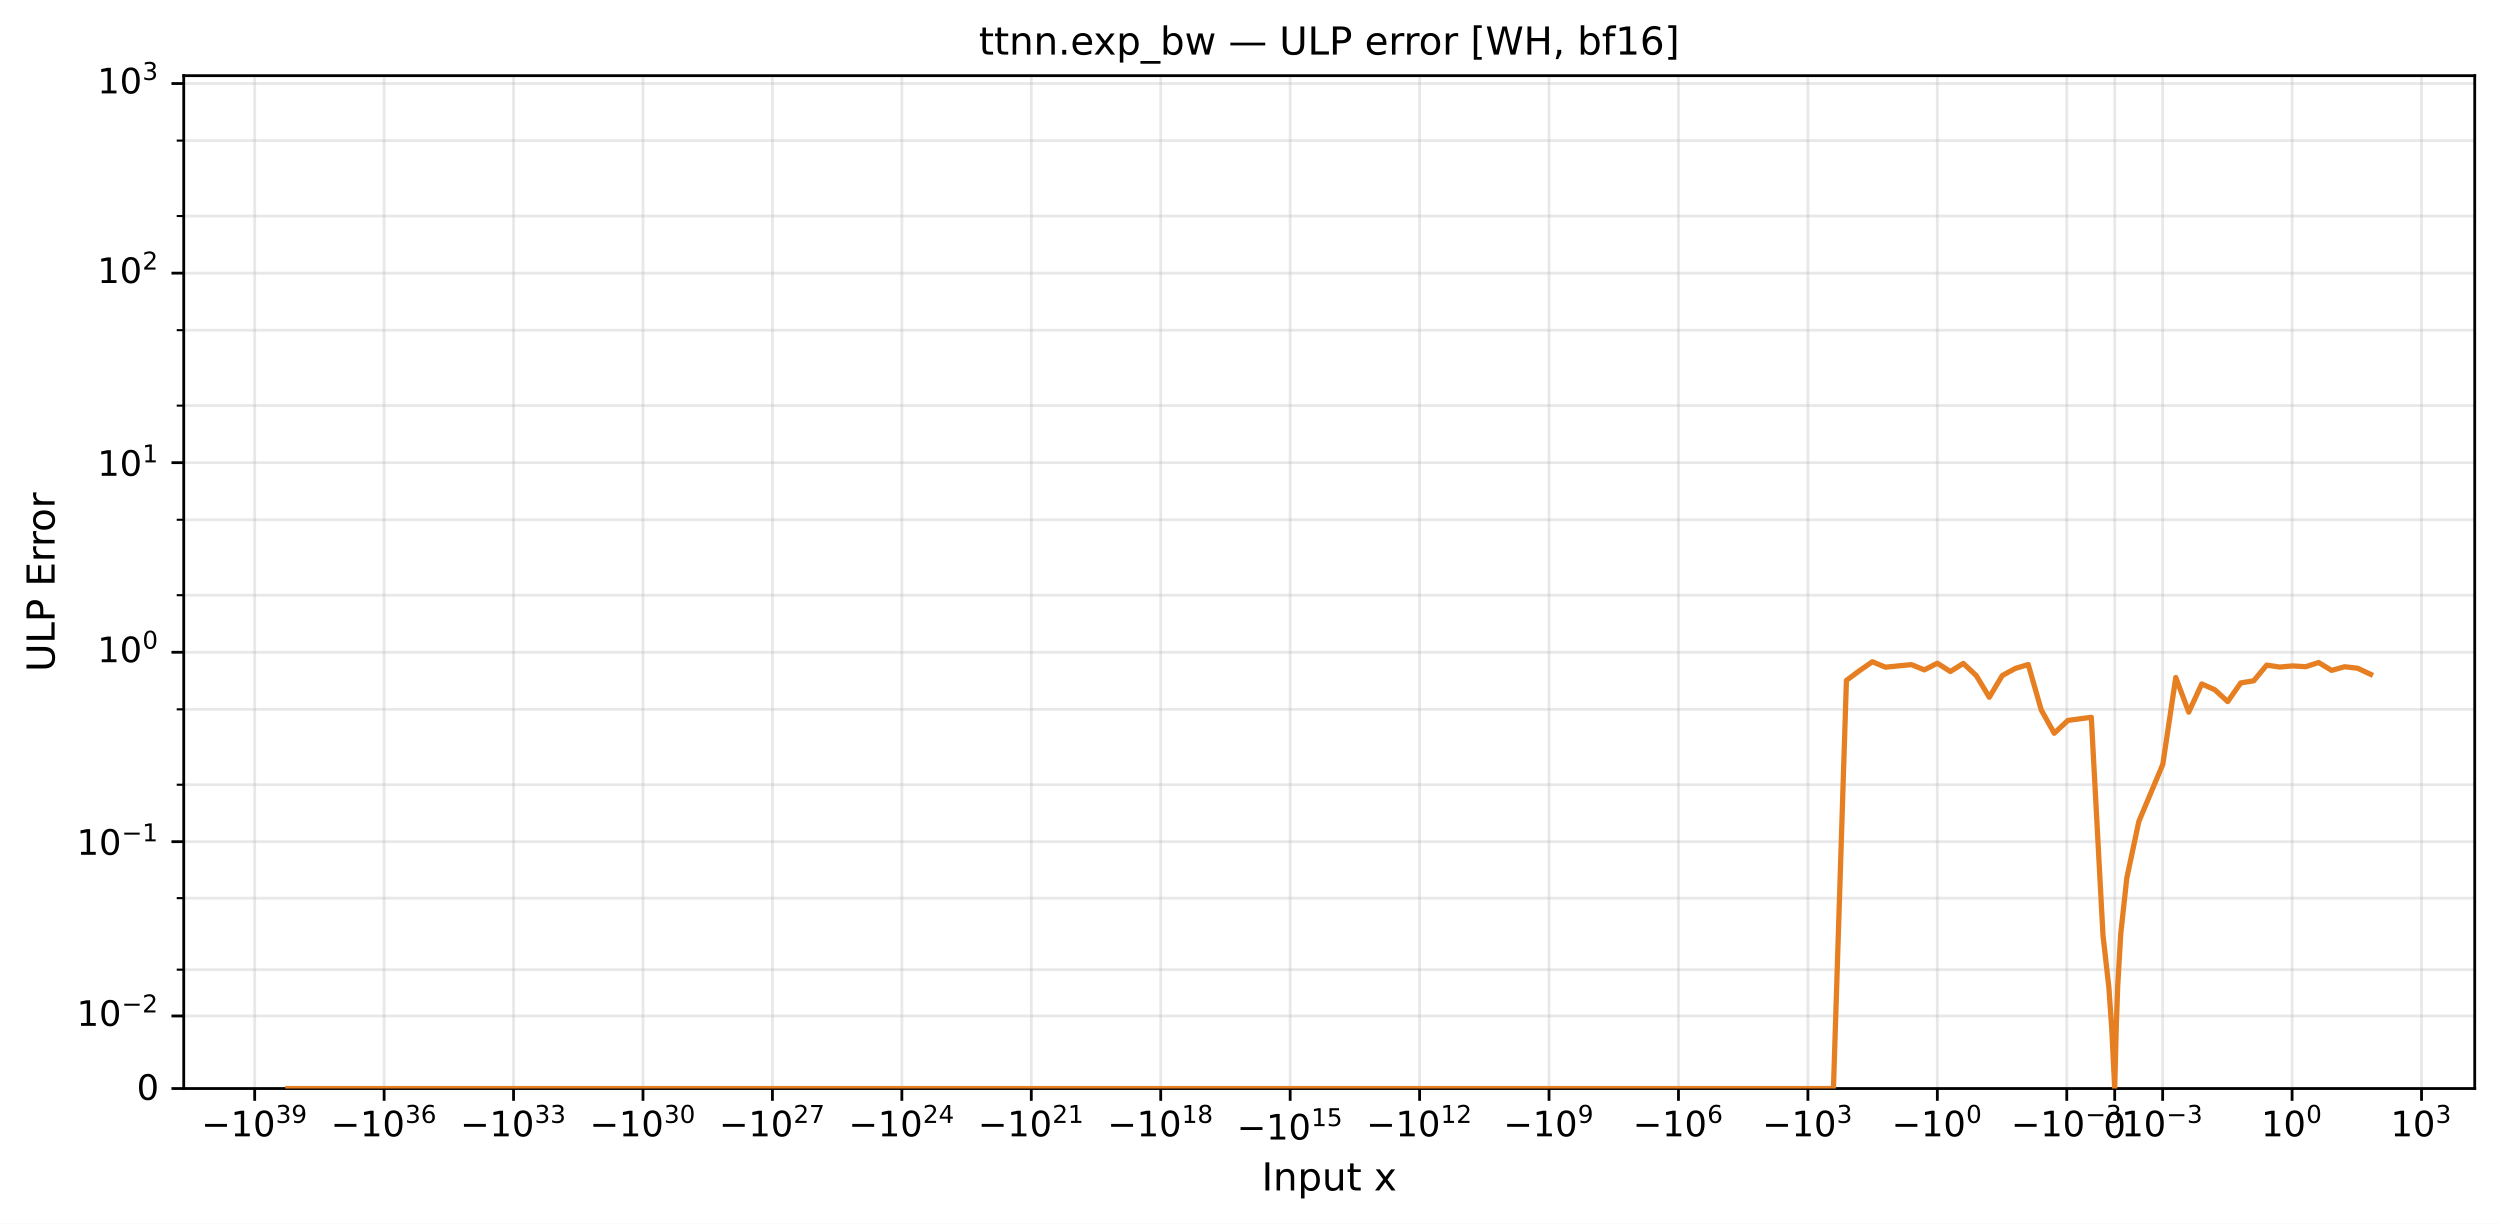
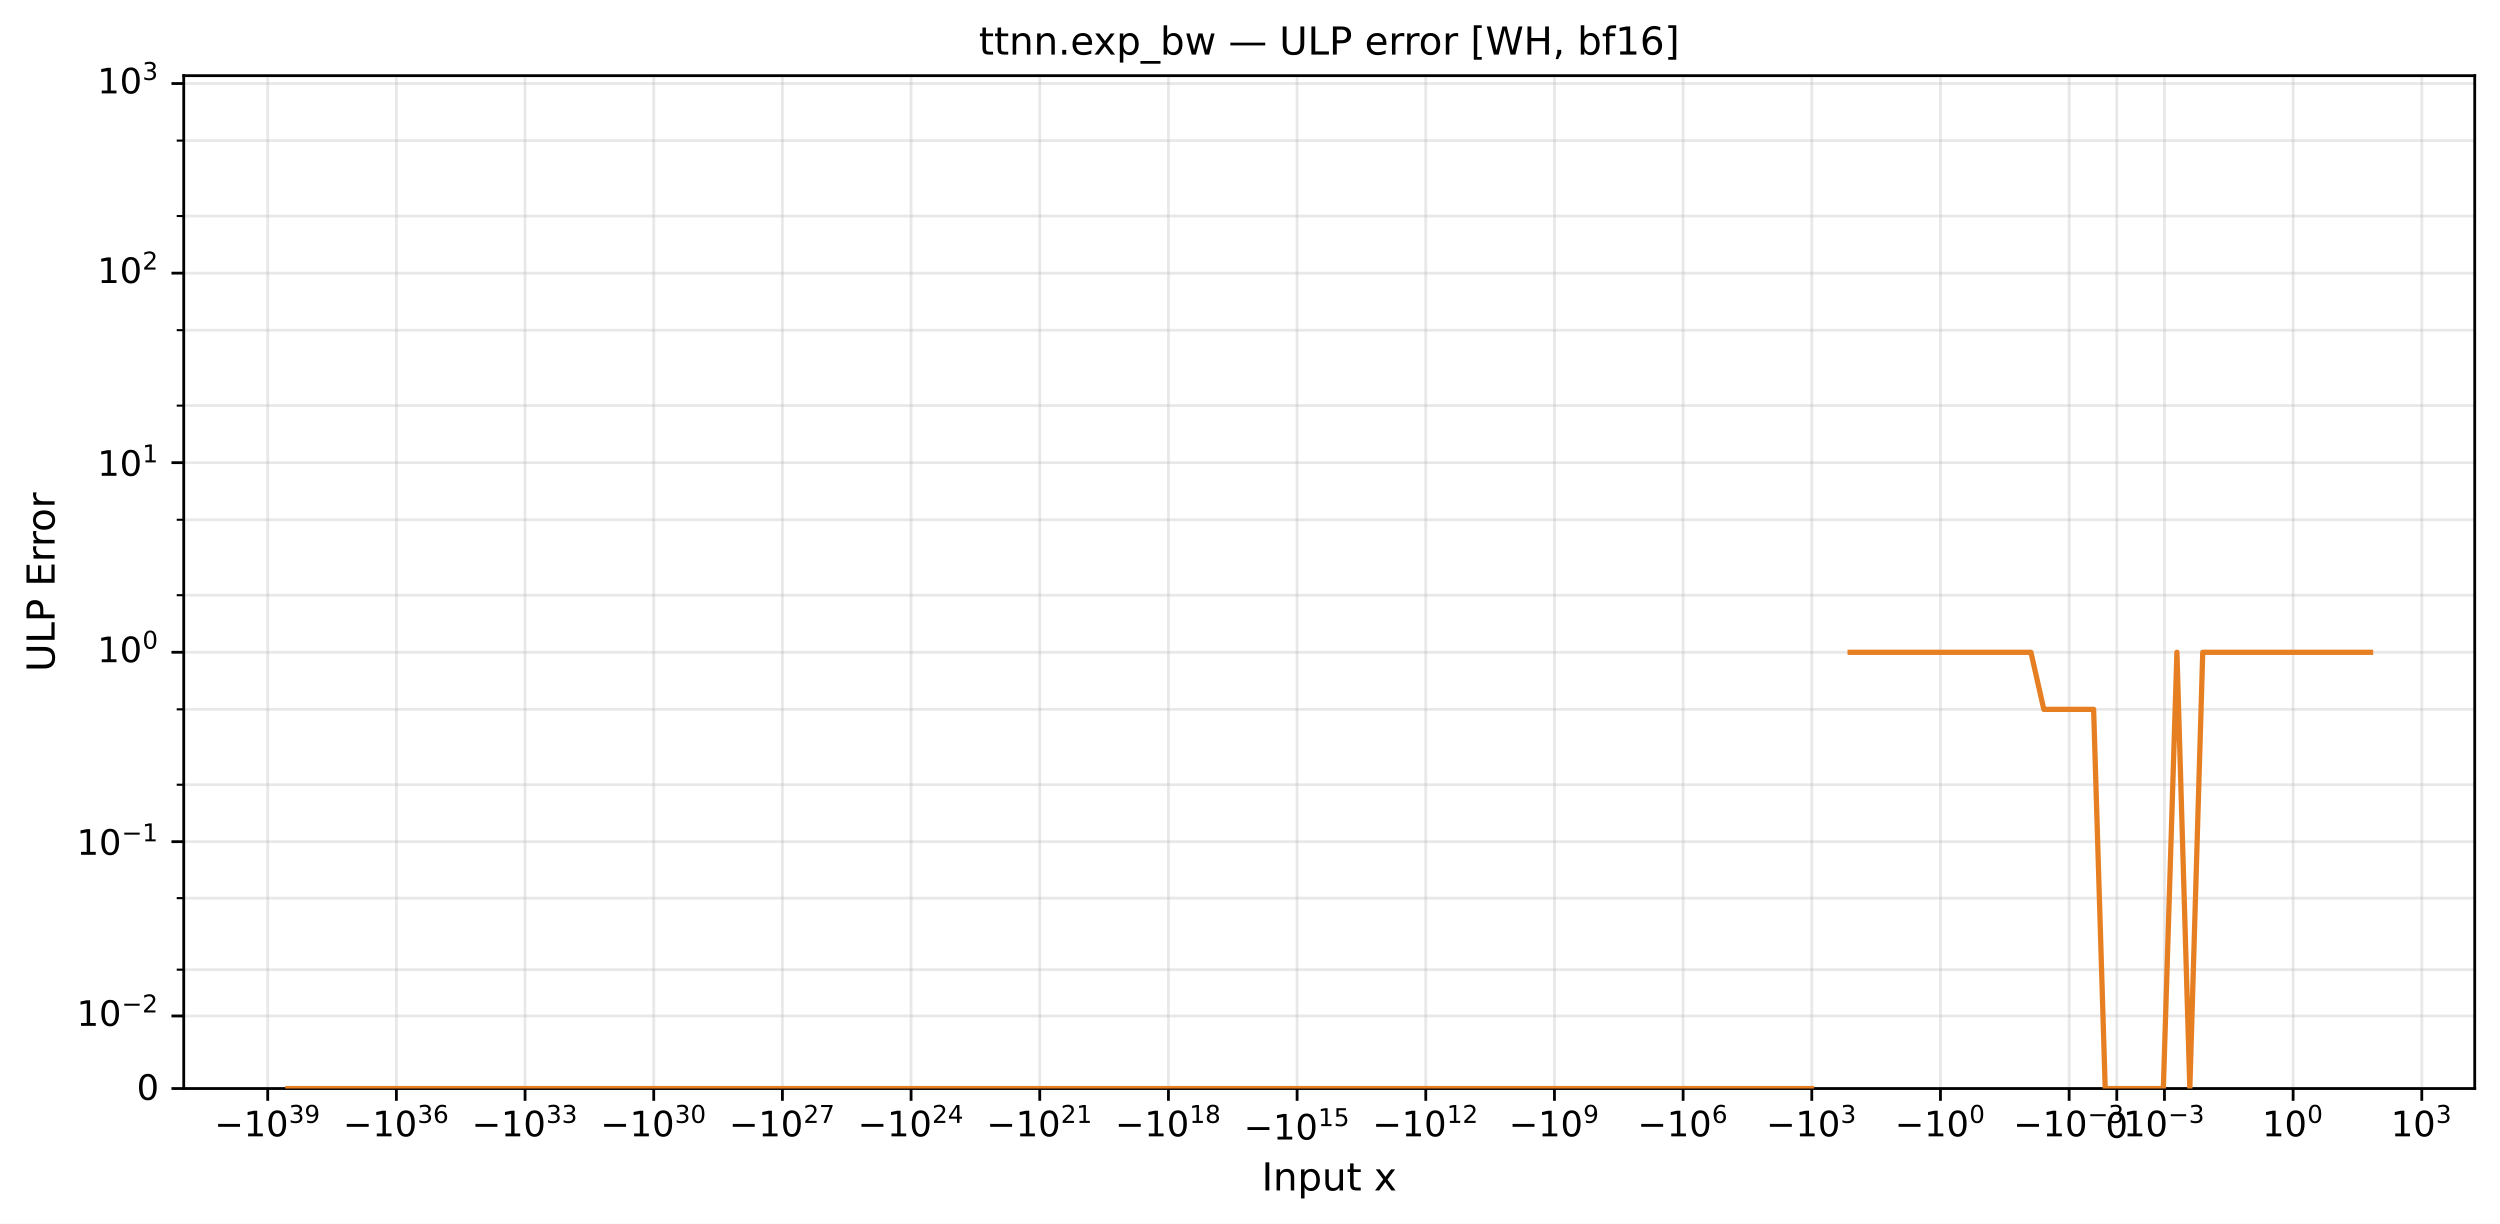
<svg xmlns="http://www.w3.org/2000/svg" xmlns:xlink="http://www.w3.org/1999/xlink" width="712.254pt" height="348.65pt" viewBox="0 0 712.254 348.65" version="1.1">
  <defs>
    <style type="text/css">*{stroke-linejoin: round; stroke-linecap: butt}</style>
  </defs>
  <g id="figure_1">
    <g id="patch_1">
      <path d="M 0 348.65  L 712.254 348.65  L 712.254 0  L 0 0  z " style="fill: #ffffff" />
    </g>
    <g id="axes_1">
      <g id="patch_2">
        <path d="M 52.346 310.126  L 705.054 310.126  L 705.054 21.558  L 52.346 21.558  z " style="fill: #ffffff" />
      </g>
      <g id="matplotlib.axis_1">
        <g id="xtick_1">
          <g id="line2d_1">
-             <path d="M 72.56 310.126  L 72.56 21.558  " clip-path="url(#p852a6c562c)" style="fill: none; stroke: #b0b0b0; stroke-opacity: 0.3; stroke-width: 0.8; stroke-linecap: square" />
+             <path d="M 76.273 310.126  L 76.273 21.558  " clip-path="url(#pcef68a32ba)" style="fill: none; stroke: #b0b0b0; stroke-opacity: 0.3; stroke-width: 0.8; stroke-linecap: square" />
          </g>
          <g id="line2d_2">
            <defs>
-               <path id="m3ed880c2bf" d="M 0 0  L 0 3.5  " style="stroke: #000000; stroke-width: 0.8" />
+               <path id="mdc5621bb96" d="M 0 0  L 0 3.5  " style="stroke: #000000; stroke-width: 0.8" />
            </defs>
            <g>
-               <use xlink:href="#m3ed880c2bf" x="72.56" y="310.126" style="stroke: #000000; stroke-width: 0.8" />
+               <use xlink:href="#mdc5621bb96" x="76.273" y="310.126" style="stroke: #000000; stroke-width: 0.8" />
            </g>
          </g>
          <g id="text_1">
-             <g transform="translate(57.35952 324.7247)">
+             <g transform="translate(61.07293 324.7247)">
              <text>
                <tspan x="0" y="-0.977" style="font-size: 10px; font-family: 'DejaVu Sans'">−</tspan>
                <tspan x="8.379" y="-0.977" style="font-size: 10px; font-family: 'DejaVu Sans'">1</tspan>
                <tspan x="14.741" y="-0.977" style="font-size: 10px; font-family: 'DejaVu Sans'">0</tspan>
                <tspan x="21.199" y="-4.805" style="font-size: 7px; font-family: 'DejaVu Sans'">3</tspan>
                <tspan x="25.653" y="-4.805" style="font-size: 7px; font-family: 'DejaVu Sans'">9</tspan>
              </text>
            </g>
          </g>
        </g>
        <g id="xtick_2">
          <g id="line2d_3">
-             <path d="M 109.436 310.126  L 109.436 21.558  " clip-path="url(#p852a6c562c)" style="fill: none; stroke: #b0b0b0; stroke-opacity: 0.3; stroke-width: 0.8; stroke-linecap: square" />
+             <path d="M 112.932 310.126  L 112.932 21.558  " clip-path="url(#pcef68a32ba)" style="fill: none; stroke: #b0b0b0; stroke-opacity: 0.3; stroke-width: 0.8; stroke-linecap: square" />
          </g>
          <g id="line2d_4">
            <g>
-               <use xlink:href="#m3ed880c2bf" x="109.436" y="310.126" style="stroke: #000000; stroke-width: 0.8" />
+               <use xlink:href="#mdc5621bb96" x="112.932" y="310.126" style="stroke: #000000; stroke-width: 0.8" />
            </g>
          </g>
          <g id="text_2">
-             <g transform="translate(94.23579 324.7247)">
+             <g transform="translate(97.73203 324.7247)">
              <text>
                <tspan x="0" y="-0.977" style="font-size: 10px; font-family: 'DejaVu Sans'">−</tspan>
                <tspan x="8.379" y="-0.977" style="font-size: 10px; font-family: 'DejaVu Sans'">1</tspan>
                <tspan x="14.741" y="-0.977" style="font-size: 10px; font-family: 'DejaVu Sans'">0</tspan>
                <tspan x="21.199" y="-4.805" style="font-size: 7px; font-family: 'DejaVu Sans'">3</tspan>
                <tspan x="25.653" y="-4.805" style="font-size: 7px; font-family: 'DejaVu Sans'">6</tspan>
              </text>
            </g>
          </g>
        </g>
        <g id="xtick_3">
          <g id="line2d_5">
-             <path d="M 146.312 310.126  L 146.312 21.558  " clip-path="url(#p852a6c562c)" style="fill: none; stroke: #b0b0b0; stroke-opacity: 0.3; stroke-width: 0.8; stroke-linecap: square" />
+             <path d="M 149.591 310.126  L 149.591 21.558  " clip-path="url(#pcef68a32ba)" style="fill: none; stroke: #b0b0b0; stroke-opacity: 0.3; stroke-width: 0.8; stroke-linecap: square" />
          </g>
          <g id="line2d_6">
            <g>
-               <use xlink:href="#m3ed880c2bf" x="146.312" y="310.126" style="stroke: #000000; stroke-width: 0.8" />
+               <use xlink:href="#mdc5621bb96" x="149.591" y="310.126" style="stroke: #000000; stroke-width: 0.8" />
            </g>
          </g>
          <g id="text_3">
-             <g transform="translate(131.1121 324.7247)">
+             <g transform="translate(134.3911 324.7247)">
              <text>
                <tspan x="0" y="-0.977" style="font-size: 10px; font-family: 'DejaVu Sans'">−</tspan>
                <tspan x="8.379" y="-0.977" style="font-size: 10px; font-family: 'DejaVu Sans'">1</tspan>
                <tspan x="14.741" y="-0.977" style="font-size: 10px; font-family: 'DejaVu Sans'">0</tspan>
                <tspan x="21.199" y="-4.805" style="font-size: 7px; font-family: 'DejaVu Sans'">3</tspan>
                <tspan x="25.653" y="-4.805" style="font-size: 7px; font-family: 'DejaVu Sans'">3</tspan>
              </text>
            </g>
          </g>
        </g>
        <g id="xtick_4">
          <g id="line2d_7">
-             <path d="M 183.188 310.126  L 183.188 21.558  " clip-path="url(#p852a6c562c)" style="fill: none; stroke: #b0b0b0; stroke-opacity: 0.3; stroke-width: 0.8; stroke-linecap: square" />
+             <path d="M 186.25 310.126  L 186.25 21.558  " clip-path="url(#pcef68a32ba)" style="fill: none; stroke: #b0b0b0; stroke-opacity: 0.3; stroke-width: 0.8; stroke-linecap: square" />
          </g>
          <g id="line2d_8">
            <g>
-               <use xlink:href="#m3ed880c2bf" x="183.188" y="310.126" style="stroke: #000000; stroke-width: 0.8" />
+               <use xlink:href="#mdc5621bb96" x="186.25" y="310.126" style="stroke: #000000; stroke-width: 0.8" />
            </g>
          </g>
          <g id="text_4">
-             <g transform="translate(167.9883 324.7247)">
+             <g transform="translate(171.0502 324.7247)">
              <text>
                <tspan x="0" y="-0.977" style="font-size: 10px; font-family: 'DejaVu Sans'">−</tspan>
                <tspan x="8.379" y="-0.977" style="font-size: 10px; font-family: 'DejaVu Sans'">1</tspan>
                <tspan x="14.741" y="-0.977" style="font-size: 10px; font-family: 'DejaVu Sans'">0</tspan>
                <tspan x="21.199" y="-4.805" style="font-size: 7px; font-family: 'DejaVu Sans'">3</tspan>
                <tspan x="25.653" y="-4.805" style="font-size: 7px; font-family: 'DejaVu Sans'">0</tspan>
              </text>
            </g>
          </g>
        </g>
        <g id="xtick_5">
          <g id="line2d_9">
-             <path d="M 220.065 310.126  L 220.065 21.558  " clip-path="url(#p852a6c562c)" style="fill: none; stroke: #b0b0b0; stroke-opacity: 0.3; stroke-width: 0.8; stroke-linecap: square" />
+             <path d="M 222.909 310.126  L 222.909 21.558  " clip-path="url(#pcef68a32ba)" style="fill: none; stroke: #b0b0b0; stroke-opacity: 0.3; stroke-width: 0.8; stroke-linecap: square" />
          </g>
          <g id="line2d_10">
            <g>
-               <use xlink:href="#m3ed880c2bf" x="220.065" y="310.126" style="stroke: #000000; stroke-width: 0.8" />
+               <use xlink:href="#mdc5621bb96" x="222.909" y="310.126" style="stroke: #000000; stroke-width: 0.8" />
            </g>
          </g>
          <g id="text_5">
-             <g transform="translate(204.8646 324.7247)">
+             <g transform="translate(207.7093 324.7247)">
              <text>
                <tspan x="0" y="-0.977" style="font-size: 10px; font-family: 'DejaVu Sans'">−</tspan>
                <tspan x="8.379" y="-0.977" style="font-size: 10px; font-family: 'DejaVu Sans'">1</tspan>
                <tspan x="14.741" y="-0.977" style="font-size: 10px; font-family: 'DejaVu Sans'">0</tspan>
                <tspan x="21.199" y="-4.805" style="font-size: 7px; font-family: 'DejaVu Sans'">2</tspan>
                <tspan x="25.653" y="-4.805" style="font-size: 7px; font-family: 'DejaVu Sans'">7</tspan>
              </text>
            </g>
          </g>
        </g>
        <g id="xtick_6">
          <g id="line2d_11">
-             <path d="M 256.941 310.126  L 256.941 21.558  " clip-path="url(#p852a6c562c)" style="fill: none; stroke: #b0b0b0; stroke-opacity: 0.3; stroke-width: 0.8; stroke-linecap: square" />
+             <path d="M 259.568 310.126  L 259.568 21.558  " clip-path="url(#pcef68a32ba)" style="fill: none; stroke: #b0b0b0; stroke-opacity: 0.3; stroke-width: 0.8; stroke-linecap: square" />
          </g>
          <g id="line2d_12">
            <g>
-               <use xlink:href="#m3ed880c2bf" x="256.941" y="310.126" style="stroke: #000000; stroke-width: 0.8" />
+               <use xlink:href="#mdc5621bb96" x="259.568" y="310.126" style="stroke: #000000; stroke-width: 0.8" />
            </g>
          </g>
          <g id="text_6">
-             <g transform="translate(241.7409 324.7247)">
+             <g transform="translate(244.3684 324.7247)">
              <text>
                <tspan x="0" y="-0.977" style="font-size: 10px; font-family: 'DejaVu Sans'">−</tspan>
                <tspan x="8.379" y="-0.977" style="font-size: 10px; font-family: 'DejaVu Sans'">1</tspan>
                <tspan x="14.741" y="-0.977" style="font-size: 10px; font-family: 'DejaVu Sans'">0</tspan>
                <tspan x="21.199" y="-4.805" style="font-size: 7px; font-family: 'DejaVu Sans'">2</tspan>
                <tspan x="25.653" y="-4.805" style="font-size: 7px; font-family: 'DejaVu Sans'">4</tspan>
              </text>
            </g>
          </g>
        </g>
        <g id="xtick_7">
          <g id="line2d_13">
-             <path d="M 293.817 310.126  L 293.817 21.558  " clip-path="url(#p852a6c562c)" style="fill: none; stroke: #b0b0b0; stroke-opacity: 0.3; stroke-width: 0.8; stroke-linecap: square" />
+             <path d="M 296.228 310.126  L 296.228 21.558  " clip-path="url(#pcef68a32ba)" style="fill: none; stroke: #b0b0b0; stroke-opacity: 0.3; stroke-width: 0.8; stroke-linecap: square" />
          </g>
          <g id="line2d_14">
            <g>
-               <use xlink:href="#m3ed880c2bf" x="293.817" y="310.126" style="stroke: #000000; stroke-width: 0.8" />
+               <use xlink:href="#mdc5621bb96" x="296.228" y="310.126" style="stroke: #000000; stroke-width: 0.8" />
            </g>
          </g>
          <g id="text_7">
-             <g transform="translate(278.6171 324.7247)">
+             <g transform="translate(281.0275 324.7247)">
              <text>
                <tspan x="0" y="-0.977" style="font-size: 10px; font-family: 'DejaVu Sans'">−</tspan>
                <tspan x="8.379" y="-0.977" style="font-size: 10px; font-family: 'DejaVu Sans'">1</tspan>
                <tspan x="14.741" y="-0.977" style="font-size: 10px; font-family: 'DejaVu Sans'">0</tspan>
                <tspan x="21.199" y="-4.805" style="font-size: 7px; font-family: 'DejaVu Sans'">2</tspan>
                <tspan x="25.653" y="-4.805" style="font-size: 7px; font-family: 'DejaVu Sans'">1</tspan>
              </text>
            </g>
          </g>
        </g>
        <g id="xtick_8">
          <g id="line2d_15">
-             <path d="M 330.693 310.126  L 330.693 21.558  " clip-path="url(#p852a6c562c)" style="fill: none; stroke: #b0b0b0; stroke-opacity: 0.3; stroke-width: 0.8; stroke-linecap: square" />
+             <path d="M 332.887 310.126  L 332.887 21.558  " clip-path="url(#pcef68a32ba)" style="fill: none; stroke: #b0b0b0; stroke-opacity: 0.3; stroke-width: 0.8; stroke-linecap: square" />
          </g>
          <g id="line2d_16">
            <g>
-               <use xlink:href="#m3ed880c2bf" x="330.693" y="310.126" style="stroke: #000000; stroke-width: 0.8" />
+               <use xlink:href="#mdc5621bb96" x="332.887" y="310.126" style="stroke: #000000; stroke-width: 0.8" />
            </g>
          </g>
          <g id="text_8">
-             <g transform="translate(315.4934 324.7247)">
+             <g transform="translate(317.6866 324.7247)">
              <text>
                <tspan x="0" y="-0.977" style="font-size: 10px; font-family: 'DejaVu Sans'">−</tspan>
                <tspan x="8.379" y="-0.977" style="font-size: 10px; font-family: 'DejaVu Sans'">1</tspan>
                <tspan x="14.741" y="-0.977" style="font-size: 10px; font-family: 'DejaVu Sans'">0</tspan>
                <tspan x="21.199" y="-4.805" style="font-size: 7px; font-family: 'DejaVu Sans'">1</tspan>
                <tspan x="25.653" y="-4.805" style="font-size: 7px; font-family: 'DejaVu Sans'">8</tspan>
              </text>
            </g>
          </g>
        </g>
        <g id="xtick_9">
          <g id="line2d_17">
-             <path d="M 367.57 310.126  L 367.57 21.558  " clip-path="url(#p852a6c562c)" style="fill: none; stroke: #b0b0b0; stroke-opacity: 0.3; stroke-width: 0.8; stroke-linecap: square" />
+             <path d="M 369.546 310.126  L 369.546 21.558  " clip-path="url(#pcef68a32ba)" style="fill: none; stroke: #b0b0b0; stroke-opacity: 0.3; stroke-width: 0.8; stroke-linecap: square" />
          </g>
          <g id="line2d_18">
            <g>
-               <use xlink:href="#m3ed880c2bf" x="367.57" y="310.126" style="stroke: #000000; stroke-width: 0.8" />
+               <use xlink:href="#mdc5621bb96" x="369.546" y="310.126" style="stroke: #000000; stroke-width: 0.8" />
            </g>
          </g>
          <g id="text_9">
-             <g transform="translate(352.3697 324.7247)">
+             <g transform="translate(354.3458 324.7247)">
              <text>
                <tspan x="0" y="-0.064" style="font-size: 10px; font-family: 'DejaVu Sans'">−</tspan>
                <tspan x="8.379" y="-0.064" style="font-size: 10px; font-family: 'DejaVu Sans'">1</tspan>
                <tspan x="14.741" y="-0.064" style="font-size: 10px; font-family: 'DejaVu Sans'">0</tspan>
                <tspan x="21.199" y="-3.892" style="font-size: 7px; font-family: 'DejaVu Sans'">1</tspan>
                <tspan x="25.653" y="-3.892" style="font-size: 7px; font-family: 'DejaVu Sans'">5</tspan>
              </text>
            </g>
          </g>
        </g>
        <g id="xtick_10">
          <g id="line2d_19">
-             <path d="M 404.446 310.126  L 404.446 21.558  " clip-path="url(#p852a6c562c)" style="fill: none; stroke: #b0b0b0; stroke-opacity: 0.3; stroke-width: 0.8; stroke-linecap: square" />
+             <path d="M 406.205 310.126  L 406.205 21.558  " clip-path="url(#pcef68a32ba)" style="fill: none; stroke: #b0b0b0; stroke-opacity: 0.3; stroke-width: 0.8; stroke-linecap: square" />
          </g>
          <g id="line2d_20">
            <g>
-               <use xlink:href="#m3ed880c2bf" x="404.446" y="310.126" style="stroke: #000000; stroke-width: 0.8" />
+               <use xlink:href="#mdc5621bb96" x="406.205" y="310.126" style="stroke: #000000; stroke-width: 0.8" />
            </g>
          </g>
          <g id="text_10">
-             <g transform="translate(389.246 324.7247)">
+             <g transform="translate(391.0049 324.7247)">
              <text>
                <tspan x="0" y="-0.977" style="font-size: 10px; font-family: 'DejaVu Sans'">−</tspan>
                <tspan x="8.379" y="-0.977" style="font-size: 10px; font-family: 'DejaVu Sans'">1</tspan>
                <tspan x="14.741" y="-0.977" style="font-size: 10px; font-family: 'DejaVu Sans'">0</tspan>
                <tspan x="21.199" y="-4.805" style="font-size: 7px; font-family: 'DejaVu Sans'">1</tspan>
                <tspan x="25.653" y="-4.805" style="font-size: 7px; font-family: 'DejaVu Sans'">2</tspan>
              </text>
            </g>
          </g>
        </g>
        <g id="xtick_11">
          <g id="line2d_21">
-             <path d="M 441.322 310.126  L 441.322 21.558  " clip-path="url(#p852a6c562c)" style="fill: none; stroke: #b0b0b0; stroke-opacity: 0.3; stroke-width: 0.8; stroke-linecap: square" />
+             <path d="M 442.864 310.126  L 442.864 21.558  " clip-path="url(#pcef68a32ba)" style="fill: none; stroke: #b0b0b0; stroke-opacity: 0.3; stroke-width: 0.8; stroke-linecap: square" />
          </g>
          <g id="line2d_22">
            <g>
-               <use xlink:href="#m3ed880c2bf" x="441.322" y="310.126" style="stroke: #000000; stroke-width: 0.8" />
+               <use xlink:href="#mdc5621bb96" x="442.864" y="310.126" style="stroke: #000000; stroke-width: 0.8" />
            </g>
          </g>
          <g id="text_11">
-             <g transform="translate(428.3222 324.7247)">
+             <g transform="translate(429.864 324.7247)">
              <text>
                <tspan x="0" y="-0.977" style="font-size: 10px; font-family: 'DejaVu Sans'">−</tspan>
                <tspan x="8.379" y="-0.977" style="font-size: 10px; font-family: 'DejaVu Sans'">1</tspan>
                <tspan x="14.741" y="-0.977" style="font-size: 10px; font-family: 'DejaVu Sans'">0</tspan>
                <tspan x="21.199" y="-4.805" style="font-size: 7px; font-family: 'DejaVu Sans'">9</tspan>
              </text>
            </g>
          </g>
        </g>
        <g id="xtick_12">
          <g id="line2d_23">
-             <path d="M 478.199 310.126  L 478.199 21.558  " clip-path="url(#p852a6c562c)" style="fill: none; stroke: #b0b0b0; stroke-opacity: 0.3; stroke-width: 0.8; stroke-linecap: square" />
+             <path d="M 479.523 310.126  L 479.523 21.558  " clip-path="url(#pcef68a32ba)" style="fill: none; stroke: #b0b0b0; stroke-opacity: 0.3; stroke-width: 0.8; stroke-linecap: square" />
          </g>
          <g id="line2d_24">
            <g>
-               <use xlink:href="#m3ed880c2bf" x="478.199" y="310.126" style="stroke: #000000; stroke-width: 0.8" />
+               <use xlink:href="#mdc5621bb96" x="479.523" y="310.126" style="stroke: #000000; stroke-width: 0.8" />
            </g>
          </g>
          <g id="text_12">
-             <g transform="translate(465.1985 324.7247)">
+             <g transform="translate(466.5231 324.7247)">
              <text>
                <tspan x="0" y="-0.977" style="font-size: 10px; font-family: 'DejaVu Sans'">−</tspan>
                <tspan x="8.379" y="-0.977" style="font-size: 10px; font-family: 'DejaVu Sans'">1</tspan>
                <tspan x="14.741" y="-0.977" style="font-size: 10px; font-family: 'DejaVu Sans'">0</tspan>
                <tspan x="21.199" y="-4.805" style="font-size: 7px; font-family: 'DejaVu Sans'">6</tspan>
              </text>
            </g>
          </g>
        </g>
        <g id="xtick_13">
          <g id="line2d_25">
-             <path d="M 515.075 310.126  L 515.075 21.558  " clip-path="url(#p852a6c562c)" style="fill: none; stroke: #b0b0b0; stroke-opacity: 0.3; stroke-width: 0.8; stroke-linecap: square" />
+             <path d="M 516.182 310.126  L 516.182 21.558  " clip-path="url(#pcef68a32ba)" style="fill: none; stroke: #b0b0b0; stroke-opacity: 0.3; stroke-width: 0.8; stroke-linecap: square" />
          </g>
          <g id="line2d_26">
            <g>
-               <use xlink:href="#m3ed880c2bf" x="515.075" y="310.126" style="stroke: #000000; stroke-width: 0.8" />
+               <use xlink:href="#mdc5621bb96" x="516.182" y="310.126" style="stroke: #000000; stroke-width: 0.8" />
            </g>
          </g>
          <g id="text_13">
-             <g transform="translate(502.0748 324.7247)">
+             <g transform="translate(503.1822 324.7247)">
              <text>
                <tspan x="0" y="-0.977" style="font-size: 10px; font-family: 'DejaVu Sans'">−</tspan>
                <tspan x="8.379" y="-0.977" style="font-size: 10px; font-family: 'DejaVu Sans'">1</tspan>
                <tspan x="14.741" y="-0.977" style="font-size: 10px; font-family: 'DejaVu Sans'">0</tspan>
                <tspan x="21.199" y="-4.805" style="font-size: 7px; font-family: 'DejaVu Sans'">3</tspan>
              </text>
            </g>
          </g>
        </g>
        <g id="xtick_14">
          <g id="line2d_27">
-             <path d="M 551.951 310.126  L 551.951 21.558  " clip-path="url(#p852a6c562c)" style="fill: none; stroke: #b0b0b0; stroke-opacity: 0.3; stroke-width: 0.8; stroke-linecap: square" />
+             <path d="M 552.841 310.126  L 552.841 21.558  " clip-path="url(#pcef68a32ba)" style="fill: none; stroke: #b0b0b0; stroke-opacity: 0.3; stroke-width: 0.8; stroke-linecap: square" />
          </g>
          <g id="line2d_28">
            <g>
-               <use xlink:href="#m3ed880c2bf" x="551.951" y="310.126" style="stroke: #000000; stroke-width: 0.8" />
+               <use xlink:href="#mdc5621bb96" x="552.841" y="310.126" style="stroke: #000000; stroke-width: 0.8" />
            </g>
          </g>
          <g id="text_14">
-             <g transform="translate(538.951 324.7247)">
+             <g transform="translate(539.8413 324.7247)">
              <text>
                <tspan x="0" y="-0.977" style="font-size: 10px; font-family: 'DejaVu Sans'">−</tspan>
                <tspan x="8.379" y="-0.977" style="font-size: 10px; font-family: 'DejaVu Sans'">1</tspan>
                <tspan x="14.741" y="-0.977" style="font-size: 10px; font-family: 'DejaVu Sans'">0</tspan>
                <tspan x="21.199" y="-4.805" style="font-size: 7px; font-family: 'DejaVu Sans'">0</tspan>
              </text>
            </g>
          </g>
        </g>
        <g id="xtick_15">
          <g id="line2d_29">
-             <path d="M 588.827 310.126  L 588.827 21.558  " clip-path="url(#p852a6c562c)" style="fill: none; stroke: #b0b0b0; stroke-opacity: 0.3; stroke-width: 0.8; stroke-linecap: square" />
+             <path d="M 589.5 310.126  L 589.5 21.558  " clip-path="url(#pcef68a32ba)" style="fill: none; stroke: #b0b0b0; stroke-opacity: 0.3; stroke-width: 0.8; stroke-linecap: square" />
          </g>
          <g id="line2d_30">
            <g>
-               <use xlink:href="#m3ed880c2bf" x="588.827" y="310.126" style="stroke: #000000; stroke-width: 0.8" />
+               <use xlink:href="#mdc5621bb96" x="589.5" y="310.126" style="stroke: #000000; stroke-width: 0.8" />
            </g>
          </g>
          <g id="text_15">
-             <g transform="translate(572.9273 324.7247)">
+             <g transform="translate(573.6004 324.7247)">
              <text>
                <tspan x="0" y="-0.977" style="font-size: 10px; font-family: 'DejaVu Sans'">−</tspan>
                <tspan x="8.379" y="-0.977" style="font-size: 10px; font-family: 'DejaVu Sans'">1</tspan>
                <tspan x="14.741" y="-0.977" style="font-size: 10px; font-family: 'DejaVu Sans'">0</tspan>
                <tspan x="21.199" y="-4.805" style="font-size: 7px; font-family: 'DejaVu Sans'">−</tspan>
                <tspan x="27.064" y="-4.805" style="font-size: 7px; font-family: 'DejaVu Sans'">3</tspan>
              </text>
            </g>
          </g>
        </g>
        <g id="xtick_16">
          <g id="line2d_31">
-             <path d="M 602.485 310.126  L 602.485 21.558  " clip-path="url(#p852a6c562c)" style="fill: none; stroke: #b0b0b0; stroke-opacity: 0.3; stroke-width: 0.8; stroke-linecap: square" />
+             <path d="M 603.078 310.126  L 603.078 21.558  " clip-path="url(#pcef68a32ba)" style="fill: none; stroke: #b0b0b0; stroke-opacity: 0.3; stroke-width: 0.8; stroke-linecap: square" />
          </g>
          <g id="line2d_32">
            <g>
-               <use xlink:href="#m3ed880c2bf" x="602.485" y="310.126" style="stroke: #000000; stroke-width: 0.8" />
+               <use xlink:href="#mdc5621bb96" x="603.078" y="310.126" style="stroke: #000000; stroke-width: 0.8" />
            </g>
          </g>
          <g id="text_16">
-             <g transform="translate(599.2852 324.7247)">
+             <g transform="translate(599.8778 324.7247)">
              <text>
                <tspan x="0" y="-0.578" style="font-size: 10px; font-family: 'DejaVu Sans'">0</tspan>
              </text>
            </g>
          </g>
        </g>
        <g id="xtick_17">
          <g id="line2d_33">
-             <path d="M 616.143 310.126  L 616.143 21.558  " clip-path="url(#p852a6c562c)" style="fill: none; stroke: #b0b0b0; stroke-opacity: 0.3; stroke-width: 0.8; stroke-linecap: square" />
+             <path d="M 616.655 310.126  L 616.655 21.558  " clip-path="url(#pcef68a32ba)" style="fill: none; stroke: #b0b0b0; stroke-opacity: 0.3; stroke-width: 0.8; stroke-linecap: square" />
          </g>
          <g id="line2d_34">
            <g>
-               <use xlink:href="#m3ed880c2bf" x="616.143" y="310.126" style="stroke: #000000; stroke-width: 0.8" />
+               <use xlink:href="#mdc5621bb96" x="616.655" y="310.126" style="stroke: #000000; stroke-width: 0.8" />
            </g>
          </g>
          <g id="text_17">
-             <g transform="translate(604.3931 324.7247)">
+             <g transform="translate(604.9053 324.7247)">
              <text>
                <tspan x="0" y="-0.977" style="font-size: 10px; font-family: 'DejaVu Sans'">1</tspan>
                <tspan x="6.362" y="-0.977" style="font-size: 10px; font-family: 'DejaVu Sans'">0</tspan>
                <tspan x="12.82" y="-4.805" style="font-size: 7px; font-family: 'DejaVu Sans'">−</tspan>
                <tspan x="18.686" y="-4.805" style="font-size: 7px; font-family: 'DejaVu Sans'">3</tspan>
              </text>
            </g>
          </g>
        </g>
        <g id="xtick_18">
          <g id="line2d_35">
-             <path d="M 653.019 310.126  L 653.019 21.558  " clip-path="url(#p852a6c562c)" style="fill: none; stroke: #b0b0b0; stroke-opacity: 0.3; stroke-width: 0.8; stroke-linecap: square" />
+             <path d="M 653.314 310.126  L 653.314 21.558  " clip-path="url(#pcef68a32ba)" style="fill: none; stroke: #b0b0b0; stroke-opacity: 0.3; stroke-width: 0.8; stroke-linecap: square" />
          </g>
          <g id="line2d_36">
            <g>
-               <use xlink:href="#m3ed880c2bf" x="653.019" y="310.126" style="stroke: #000000; stroke-width: 0.8" />
+               <use xlink:href="#mdc5621bb96" x="653.314" y="310.126" style="stroke: #000000; stroke-width: 0.8" />
            </g>
          </g>
          <g id="text_18">
-             <g transform="translate(644.2193 324.7247)">
+             <g transform="translate(644.5144 324.7247)">
              <text>
                <tspan x="0" y="-0.977" style="font-size: 10px; font-family: 'DejaVu Sans'">1</tspan>
                <tspan x="6.362" y="-0.977" style="font-size: 10px; font-family: 'DejaVu Sans'">0</tspan>
                <tspan x="12.82" y="-4.805" style="font-size: 7px; font-family: 'DejaVu Sans'">0</tspan>
              </text>
            </g>
          </g>
        </g>
        <g id="xtick_19">
          <g id="line2d_37">
-             <path d="M 689.896 310.126  L 689.896 21.558  " clip-path="url(#p852a6c562c)" style="fill: none; stroke: #b0b0b0; stroke-opacity: 0.3; stroke-width: 0.8; stroke-linecap: square" />
+             <path d="M 689.973 310.126  L 689.973 21.558  " clip-path="url(#pcef68a32ba)" style="fill: none; stroke: #b0b0b0; stroke-opacity: 0.3; stroke-width: 0.8; stroke-linecap: square" />
          </g>
          <g id="line2d_38">
            <g>
-               <use xlink:href="#m3ed880c2bf" x="689.896" y="310.126" style="stroke: #000000; stroke-width: 0.8" />
+               <use xlink:href="#mdc5621bb96" x="689.973" y="310.126" style="stroke: #000000; stroke-width: 0.8" />
            </g>
          </g>
          <g id="text_19">
-             <g transform="translate(681.0956 324.7247)">
+             <g transform="translate(681.1735 324.7247)">
              <text>
                <tspan x="0" y="-0.977" style="font-size: 10px; font-family: 'DejaVu Sans'">1</tspan>
                <tspan x="6.362" y="-0.977" style="font-size: 10px; font-family: 'DejaVu Sans'">0</tspan>
                <tspan x="12.82" y="-4.805" style="font-size: 7px; font-family: 'DejaVu Sans'">3</tspan>
              </text>
            </g>
          </g>
        </g>
        <g id="text_20">
          <text style="font-size: 11px; font-family: 'DejaVu Sans', 'Bitstream Vera Sans', 'Computer Modern Sans Serif', 'Lucida Grande', 'Verdana', 'Geneva', 'Lucid', 'Arial', 'Helvetica', 'Avant Garde', sans-serif; text-anchor: middle" x="378.7" y="339.163" transform="rotate(-0 378.6999 339.1627)">Input x</text>
        </g>
      </g>
      <g id="matplotlib.axis_2">
        <g id="ytick_1">
          <g id="line2d_39">
-             <path d="M 52.346 310.126  L 705.054 310.126  " clip-path="url(#p852a6c562c)" style="fill: none; stroke: #b0b0b0; stroke-opacity: 0.3; stroke-width: 0.8; stroke-linecap: square" />
+             <path d="M 52.346 310.126  L 705.054 310.126  " clip-path="url(#pcef68a32ba)" style="fill: none; stroke: #b0b0b0; stroke-opacity: 0.3; stroke-width: 0.8; stroke-linecap: square" />
          </g>
          <g id="line2d_40">
            <defs>
-               <path id="m2031f20320" d="M 0 0  L -3.5 0  " style="stroke: #000000; stroke-width: 0.8" />
+               <path id="mf911083601" d="M 0 0  L -3.5 0  " style="stroke: #000000; stroke-width: 0.8" />
            </defs>
            <g>
-               <use xlink:href="#m2031f20320" x="52.346" y="310.126" style="stroke: #000000; stroke-width: 0.8" />
+               <use xlink:href="#mf911083601" x="52.346" y="310.126" style="stroke: #000000; stroke-width: 0.8" />
            </g>
          </g>
          <g id="text_21">
            <g transform="translate(38.94594 313.9255)">
              <text>
                <tspan x="0" y="-0.578" style="font-size: 10px; font-family: 'DejaVu Sans'">0</tspan>
              </text>
            </g>
          </g>
        </g>
        <g id="ytick_2">
          <g id="line2d_41">
-             <path d="M 52.346 289.451  L 705.054 289.451  " clip-path="url(#p852a6c562c)" style="fill: none; stroke: #b0b0b0; stroke-opacity: 0.3; stroke-width: 0.8; stroke-linecap: square" />
+             <path d="M 52.346 289.451  L 705.054 289.451  " clip-path="url(#pcef68a32ba)" style="fill: none; stroke: #b0b0b0; stroke-opacity: 0.3; stroke-width: 0.8; stroke-linecap: square" />
          </g>
          <g id="line2d_42">
            <g>
-               <use xlink:href="#m2031f20320" x="52.346" y="289.451" style="stroke: #000000; stroke-width: 0.8" />
+               <use xlink:href="#mf911083601" x="52.346" y="289.451" style="stroke: #000000; stroke-width: 0.8" />
            </g>
          </g>
          <g id="text_22">
            <g transform="translate(21.84594 293.2501)">
              <text>
                <tspan x="0" y="-0.977" style="font-size: 10px; font-family: 'DejaVu Sans'">1</tspan>
                <tspan x="6.362" y="-0.977" style="font-size: 10px; font-family: 'DejaVu Sans'">0</tspan>
                <tspan x="12.82" y="-4.805" style="font-size: 7px; font-family: 'DejaVu Sans'">−</tspan>
                <tspan x="18.686" y="-4.805" style="font-size: 7px; font-family: 'DejaVu Sans'">2</tspan>
              </text>
            </g>
          </g>
        </g>
        <g id="ytick_3">
          <g id="line2d_43">
-             <path d="M 52.346 239.793  L 705.054 239.793  " clip-path="url(#p852a6c562c)" style="fill: none; stroke: #b0b0b0; stroke-opacity: 0.3; stroke-width: 0.8; stroke-linecap: square" />
+             <path d="M 52.346 239.793  L 705.054 239.793  " clip-path="url(#pcef68a32ba)" style="fill: none; stroke: #b0b0b0; stroke-opacity: 0.3; stroke-width: 0.8; stroke-linecap: square" />
          </g>
          <g id="line2d_44">
            <g>
-               <use xlink:href="#m2031f20320" x="52.346" y="239.793" style="stroke: #000000; stroke-width: 0.8" />
+               <use xlink:href="#mf911083601" x="52.346" y="239.793" style="stroke: #000000; stroke-width: 0.8" />
            </g>
          </g>
          <g id="text_23">
            <g transform="translate(21.84594 243.5927)">
              <text>
                <tspan x="0" y="-0.064" style="font-size: 10px; font-family: 'DejaVu Sans'">1</tspan>
                <tspan x="6.362" y="-0.064" style="font-size: 10px; font-family: 'DejaVu Sans'">0</tspan>
                <tspan x="12.82" y="-3.892" style="font-size: 7px; font-family: 'DejaVu Sans'">−</tspan>
                <tspan x="18.686" y="-3.892" style="font-size: 7px; font-family: 'DejaVu Sans'">1</tspan>
              </text>
            </g>
          </g>
        </g>
        <g id="ytick_4">
          <g id="line2d_45">
-             <path d="M 52.346 185.837  L 705.054 185.837  " clip-path="url(#p852a6c562c)" style="fill: none; stroke: #b0b0b0; stroke-opacity: 0.3; stroke-width: 0.8; stroke-linecap: square" />
+             <path d="M 52.346 185.837  L 705.054 185.837  " clip-path="url(#pcef68a32ba)" style="fill: none; stroke: #b0b0b0; stroke-opacity: 0.3; stroke-width: 0.8; stroke-linecap: square" />
          </g>
          <g id="line2d_46">
            <g>
-               <use xlink:href="#m2031f20320" x="52.346" y="185.837" style="stroke: #000000; stroke-width: 0.8" />
+               <use xlink:href="#mf911083601" x="52.346" y="185.837" style="stroke: #000000; stroke-width: 0.8" />
            </g>
          </g>
          <g id="text_24">
            <g transform="translate(27.74594 189.6361)">
              <text>
                <tspan x="0" y="-0.977" style="font-size: 10px; font-family: 'DejaVu Sans'">1</tspan>
                <tspan x="6.362" y="-0.977" style="font-size: 10px; font-family: 'DejaVu Sans'">0</tspan>
                <tspan x="12.82" y="-4.805" style="font-size: 7px; font-family: 'DejaVu Sans'">0</tspan>
              </text>
            </g>
          </g>
        </g>
        <g id="ytick_5">
          <g id="line2d_47">
-             <path d="M 52.346 131.823  L 705.054 131.823  " clip-path="url(#p852a6c562c)" style="fill: none; stroke: #b0b0b0; stroke-opacity: 0.3; stroke-width: 0.8; stroke-linecap: square" />
+             <path d="M 52.346 131.823  L 705.054 131.823  " clip-path="url(#pcef68a32ba)" style="fill: none; stroke: #b0b0b0; stroke-opacity: 0.3; stroke-width: 0.8; stroke-linecap: square" />
          </g>
          <g id="line2d_48">
            <g>
-               <use xlink:href="#m2031f20320" x="52.346" y="131.823" style="stroke: #000000; stroke-width: 0.8" />
+               <use xlink:href="#mf911083601" x="52.346" y="131.823" style="stroke: #000000; stroke-width: 0.8" />
            </g>
          </g>
          <g id="text_25">
            <g transform="translate(27.74594 135.6222)">
              <text>
                <tspan x="0" y="-0.064" style="font-size: 10px; font-family: 'DejaVu Sans'">1</tspan>
                <tspan x="6.362" y="-0.064" style="font-size: 10px; font-family: 'DejaVu Sans'">0</tspan>
                <tspan x="12.82" y="-3.892" style="font-size: 7px; font-family: 'DejaVu Sans'">1</tspan>
              </text>
            </g>
          </g>
        </g>
        <g id="ytick_6">
          <g id="line2d_49">
-             <path d="M 52.346 77.809  L 705.054 77.809  " clip-path="url(#p852a6c562c)" style="fill: none; stroke: #b0b0b0; stroke-opacity: 0.3; stroke-width: 0.8; stroke-linecap: square" />
+             <path d="M 52.346 77.809  L 705.054 77.809  " clip-path="url(#pcef68a32ba)" style="fill: none; stroke: #b0b0b0; stroke-opacity: 0.3; stroke-width: 0.8; stroke-linecap: square" />
          </g>
          <g id="line2d_50">
            <g>
-               <use xlink:href="#m2031f20320" x="52.346" y="77.809" style="stroke: #000000; stroke-width: 0.8" />
+               <use xlink:href="#mf911083601" x="52.346" y="77.809" style="stroke: #000000; stroke-width: 0.8" />
            </g>
          </g>
          <g id="text_26">
            <g transform="translate(27.74594 81.60775)">
              <text>
                <tspan x="0" y="-0.977" style="font-size: 10px; font-family: 'DejaVu Sans'">1</tspan>
                <tspan x="6.362" y="-0.977" style="font-size: 10px; font-family: 'DejaVu Sans'">0</tspan>
                <tspan x="12.82" y="-4.805" style="font-size: 7px; font-family: 'DejaVu Sans'">2</tspan>
              </text>
            </g>
          </g>
        </g>
        <g id="ytick_7">
          <g id="line2d_51">
-             <path d="M 52.346 23.794  L 705.054 23.794  " clip-path="url(#p852a6c562c)" style="fill: none; stroke: #b0b0b0; stroke-opacity: 0.3; stroke-width: 0.8; stroke-linecap: square" />
+             <path d="M 52.346 23.794  L 705.054 23.794  " clip-path="url(#pcef68a32ba)" style="fill: none; stroke: #b0b0b0; stroke-opacity: 0.3; stroke-width: 0.8; stroke-linecap: square" />
          </g>
          <g id="line2d_52">
            <g>
-               <use xlink:href="#m2031f20320" x="52.346" y="23.794" style="stroke: #000000; stroke-width: 0.8" />
+               <use xlink:href="#mf911083601" x="52.346" y="23.794" style="stroke: #000000; stroke-width: 0.8" />
            </g>
          </g>
          <g id="text_27">
            <g transform="translate(27.74594 27.5933)">
              <text>
                <tspan x="0" y="-0.977" style="font-size: 10px; font-family: 'DejaVu Sans'">1</tspan>
                <tspan x="6.362" y="-0.977" style="font-size: 10px; font-family: 'DejaVu Sans'">0</tspan>
                <tspan x="12.82" y="-4.805" style="font-size: 7px; font-family: 'DejaVu Sans'">3</tspan>
              </text>
            </g>
          </g>
        </g>
        <g id="ytick_8">
          <g id="line2d_53">
-             <path d="M 52.346 276.261  L 705.054 276.261  " clip-path="url(#p852a6c562c)" style="fill: none; stroke: #b0b0b0; stroke-opacity: 0.3; stroke-width: 0.8; stroke-linecap: square" />
+             <path d="M 52.346 276.261  L 705.054 276.261  " clip-path="url(#pcef68a32ba)" style="fill: none; stroke: #b0b0b0; stroke-opacity: 0.3; stroke-width: 0.8; stroke-linecap: square" />
          </g>
          <g id="line2d_54">
            <defs>
-               <path id="mbeb9bfb384" d="M 0 0  L -2 0  " style="stroke: #000000; stroke-width: 0.6" />
+               <path id="mf920a2d16a" d="M 0 0  L -2 0  " style="stroke: #000000; stroke-width: 0.6" />
            </defs>
            <g>
-               <use xlink:href="#mbeb9bfb384" x="52.346" y="276.261" style="stroke: #000000; stroke-width: 0.6" />
+               <use xlink:href="#mf920a2d16a" x="52.346" y="276.261" style="stroke: #000000; stroke-width: 0.6" />
            </g>
          </g>
        </g>
        <g id="ytick_9">
          <g id="line2d_55">
-             <path d="M 52.346 255.881  L 705.054 255.881  " clip-path="url(#p852a6c562c)" style="fill: none; stroke: #b0b0b0; stroke-opacity: 0.3; stroke-width: 0.8; stroke-linecap: square" />
+             <path d="M 52.346 255.881  L 705.054 255.881  " clip-path="url(#pcef68a32ba)" style="fill: none; stroke: #b0b0b0; stroke-opacity: 0.3; stroke-width: 0.8; stroke-linecap: square" />
          </g>
          <g id="line2d_56">
            <g>
-               <use xlink:href="#mbeb9bfb384" x="52.346" y="255.881" style="stroke: #000000; stroke-width: 0.6" />
+               <use xlink:href="#mf920a2d16a" x="52.346" y="255.881" style="stroke: #000000; stroke-width: 0.6" />
            </g>
          </g>
        </g>
        <g id="ytick_10">
          <g id="line2d_57">
-             <path d="M 52.346 223.577  L 705.054 223.577  " clip-path="url(#p852a6c562c)" style="fill: none; stroke: #b0b0b0; stroke-opacity: 0.3; stroke-width: 0.8; stroke-linecap: square" />
+             <path d="M 52.346 223.577  L 705.054 223.577  " clip-path="url(#pcef68a32ba)" style="fill: none; stroke: #b0b0b0; stroke-opacity: 0.3; stroke-width: 0.8; stroke-linecap: square" />
          </g>
          <g id="line2d_58">
            <g>
-               <use xlink:href="#mbeb9bfb384" x="52.346" y="223.577" style="stroke: #000000; stroke-width: 0.6" />
+               <use xlink:href="#mf920a2d16a" x="52.346" y="223.577" style="stroke: #000000; stroke-width: 0.6" />
            </g>
          </g>
        </g>
        <g id="ytick_11">
          <g id="line2d_59">
-             <path d="M 52.346 202.095  L 705.054 202.095  " clip-path="url(#p852a6c562c)" style="fill: none; stroke: #b0b0b0; stroke-opacity: 0.3; stroke-width: 0.8; stroke-linecap: square" />
+             <path d="M 52.346 202.095  L 705.054 202.095  " clip-path="url(#pcef68a32ba)" style="fill: none; stroke: #b0b0b0; stroke-opacity: 0.3; stroke-width: 0.8; stroke-linecap: square" />
          </g>
          <g id="line2d_60">
            <g>
-               <use xlink:href="#mbeb9bfb384" x="52.346" y="202.095" style="stroke: #000000; stroke-width: 0.6" />
+               <use xlink:href="#mf920a2d16a" x="52.346" y="202.095" style="stroke: #000000; stroke-width: 0.6" />
            </g>
          </g>
        </g>
        <g id="ytick_12">
          <g id="line2d_61">
-             <path d="M 52.346 169.577  L 705.054 169.577  " clip-path="url(#p852a6c562c)" style="fill: none; stroke: #b0b0b0; stroke-opacity: 0.3; stroke-width: 0.8; stroke-linecap: square" />
+             <path d="M 52.346 169.577  L 705.054 169.577  " clip-path="url(#pcef68a32ba)" style="fill: none; stroke: #b0b0b0; stroke-opacity: 0.3; stroke-width: 0.8; stroke-linecap: square" />
          </g>
          <g id="line2d_62">
            <g>
-               <use xlink:href="#mbeb9bfb384" x="52.346" y="169.577" style="stroke: #000000; stroke-width: 0.6" />
+               <use xlink:href="#mf920a2d16a" x="52.346" y="169.577" style="stroke: #000000; stroke-width: 0.6" />
            </g>
          </g>
        </g>
        <g id="ytick_13">
          <g id="line2d_63">
-             <path d="M 52.346 148.083  L 705.054 148.083  " clip-path="url(#p852a6c562c)" style="fill: none; stroke: #b0b0b0; stroke-opacity: 0.3; stroke-width: 0.8; stroke-linecap: square" />
+             <path d="M 52.346 148.083  L 705.054 148.083  " clip-path="url(#pcef68a32ba)" style="fill: none; stroke: #b0b0b0; stroke-opacity: 0.3; stroke-width: 0.8; stroke-linecap: square" />
          </g>
          <g id="line2d_64">
            <g>
-               <use xlink:href="#mbeb9bfb384" x="52.346" y="148.083" style="stroke: #000000; stroke-width: 0.6" />
+               <use xlink:href="#mf920a2d16a" x="52.346" y="148.083" style="stroke: #000000; stroke-width: 0.6" />
            </g>
          </g>
        </g>
        <g id="ytick_14">
          <g id="line2d_65">
-             <path d="M 52.346 115.563  L 705.054 115.563  " clip-path="url(#p852a6c562c)" style="fill: none; stroke: #b0b0b0; stroke-opacity: 0.3; stroke-width: 0.8; stroke-linecap: square" />
+             <path d="M 52.346 115.563  L 705.054 115.563  " clip-path="url(#pcef68a32ba)" style="fill: none; stroke: #b0b0b0; stroke-opacity: 0.3; stroke-width: 0.8; stroke-linecap: square" />
          </g>
          <g id="line2d_66">
            <g>
-               <use xlink:href="#mbeb9bfb384" x="52.346" y="115.563" style="stroke: #000000; stroke-width: 0.6" />
+               <use xlink:href="#mf920a2d16a" x="52.346" y="115.563" style="stroke: #000000; stroke-width: 0.6" />
            </g>
          </g>
        </g>
        <g id="ytick_15">
          <g id="line2d_67">
-             <path d="M 52.346 94.068  L 705.054 94.068  " clip-path="url(#p852a6c562c)" style="fill: none; stroke: #b0b0b0; stroke-opacity: 0.3; stroke-width: 0.8; stroke-linecap: square" />
+             <path d="M 52.346 94.068  L 705.054 94.068  " clip-path="url(#pcef68a32ba)" style="fill: none; stroke: #b0b0b0; stroke-opacity: 0.3; stroke-width: 0.8; stroke-linecap: square" />
          </g>
          <g id="line2d_68">
            <g>
-               <use xlink:href="#mbeb9bfb384" x="52.346" y="94.068" style="stroke: #000000; stroke-width: 0.6" />
+               <use xlink:href="#mf920a2d16a" x="52.346" y="94.068" style="stroke: #000000; stroke-width: 0.6" />
            </g>
          </g>
        </g>
        <g id="ytick_16">
          <g id="line2d_69">
-             <path d="M 52.346 61.549  L 705.054 61.549  " clip-path="url(#p852a6c562c)" style="fill: none; stroke: #b0b0b0; stroke-opacity: 0.3; stroke-width: 0.8; stroke-linecap: square" />
+             <path d="M 52.346 61.549  L 705.054 61.549  " clip-path="url(#pcef68a32ba)" style="fill: none; stroke: #b0b0b0; stroke-opacity: 0.3; stroke-width: 0.8; stroke-linecap: square" />
          </g>
          <g id="line2d_70">
            <g>
-               <use xlink:href="#mbeb9bfb384" x="52.346" y="61.549" style="stroke: #000000; stroke-width: 0.6" />
+               <use xlink:href="#mf920a2d16a" x="52.346" y="61.549" style="stroke: #000000; stroke-width: 0.6" />
            </g>
          </g>
        </g>
        <g id="ytick_17">
          <g id="line2d_71">
-             <path d="M 52.346 40.054  L 705.054 40.054  " clip-path="url(#p852a6c562c)" style="fill: none; stroke: #b0b0b0; stroke-opacity: 0.3; stroke-width: 0.8; stroke-linecap: square" />
+             <path d="M 52.346 40.054  L 705.054 40.054  " clip-path="url(#pcef68a32ba)" style="fill: none; stroke: #b0b0b0; stroke-opacity: 0.3; stroke-width: 0.8; stroke-linecap: square" />
          </g>
          <g id="line2d_72">
            <g>
-               <use xlink:href="#mbeb9bfb384" x="52.346" y="40.054" style="stroke: #000000; stroke-width: 0.6" />
+               <use xlink:href="#mf920a2d16a" x="52.346" y="40.054" style="stroke: #000000; stroke-width: 0.6" />
            </g>
          </g>
        </g>
        <g id="text_28">
          <text style="font-size: 11px; font-family: 'DejaVu Sans', 'Bitstream Vera Sans', 'Computer Modern Sans Serif', 'Lucida Grande', 'Verdana', 'Geneva', 'Lucid', 'Arial', 'Helvetica', 'Avant Garde', sans-serif; text-anchor: middle" x="15.558" y="165.842" transform="rotate(-90 15.55828 165.8423)">ULP Error</text>
        </g>
      </g>
      <g id="patch_3">
        <path d="M 52.346 310.126  L 52.346 21.558  " style="fill: none; stroke: #000000; stroke-width: 0.8; stroke-linejoin: miter; stroke-linecap: square" />
      </g>
      <g id="patch_4">
        <path d="M 705.054 310.126  L 705.054 21.558  " style="fill: none; stroke: #000000; stroke-width: 0.8; stroke-linejoin: miter; stroke-linecap: square" />
      </g>
      <g id="patch_5">
        <path d="M 52.346 310.126  L 705.054 310.126  " style="fill: none; stroke: #000000; stroke-width: 0.8; stroke-linejoin: miter; stroke-linecap: square" />
      </g>
      <g id="patch_6">
        <path d="M 52.346 21.558  L 705.054 21.558  " style="fill: none; stroke: #000000; stroke-width: 0.8; stroke-linejoin: miter; stroke-linecap: square" />
      </g>
      <g id="line2d_73">
-         <path d="M 82.014 310.126  L 522.349 310.126  L 526.049 193.853  L 529.749 191.09  L 533.45 188.526  L 537.15 190.082  L 544.55 189.353  L 548.251 190.85  L 551.951 188.952  L 555.651 191.313  L 559.352 189.01  L 563.052 192.486  L 566.752 198.65  L 570.452 192.449  L 574.153 190.44  L 577.853 189.323  L 581.553 202.256  L 585.254 208.899  L 589.147 205.252  L 595.816 204.353  L 599.151 266.559  L 600.818 281.298  L 601.652 293.284  L 602.485 310.126  L 602.512 308.946  L 602.915 292.947  L 603.345 280.838  L 604.205 266.04  L 605.924 250.186  L 609.362 234.027  L 616.181 217.781  L 619.881 193.025  L 623.581 202.89  L 627.282 194.858  L 630.982 196.502  L 634.682 199.886  L 638.382 194.563  L 642.083 193.964  L 645.783 189.492  L 649.483 190.043  L 653.184 189.719  L 656.884 189.951  L 660.584 188.749  L 664.284 190.989  L 667.985 189.956  L 671.685 190.379  L 675.385 192.111  L 675.385 192.111  " clip-path="url(#p852a6c562c)" style="fill: none; stroke: #e67e22; stroke-width: 1.5; stroke-linecap: square" />
+         <path d="M 82.014 310.126  L 516.077 310.126  M 527.113 185.837  L 578.612 185.837  L 582.29 202.095  L 596.474 202.095  L 599.776 310.126  L 616.337 310.126  L 620.208 185.837  L 623.886 310.126  L 627.565 185.837  L 675.385 185.837  L 675.385 185.837  " clip-path="url(#pcef68a32ba)" style="fill: none; stroke: #e67e22; stroke-width: 1.5; stroke-linecap: square" />
      </g>
      <g id="text_29">
        <text style="font-size: 11px; font-family: 'DejaVu Sans', 'Bitstream Vera Sans', 'Computer Modern Sans Serif', 'Lucida Grande', 'Verdana', 'Geneva', 'Lucid', 'Arial', 'Helvetica', 'Avant Garde', sans-serif; text-anchor: middle" x="378.7" y="15.558" transform="rotate(-0 378.6999 15.55828)">ttnn.exp_bw — ULP error  [WH, bf16]</text>
      </g>
    </g>
  </g>
  <defs>
-     <clipPath id="p852a6c562c">
+     <clipPath id="pcef68a32ba">
      <rect x="52.346" y="21.558" width="652.708" height="288.568" />
    </clipPath>
  </defs>
</svg>
